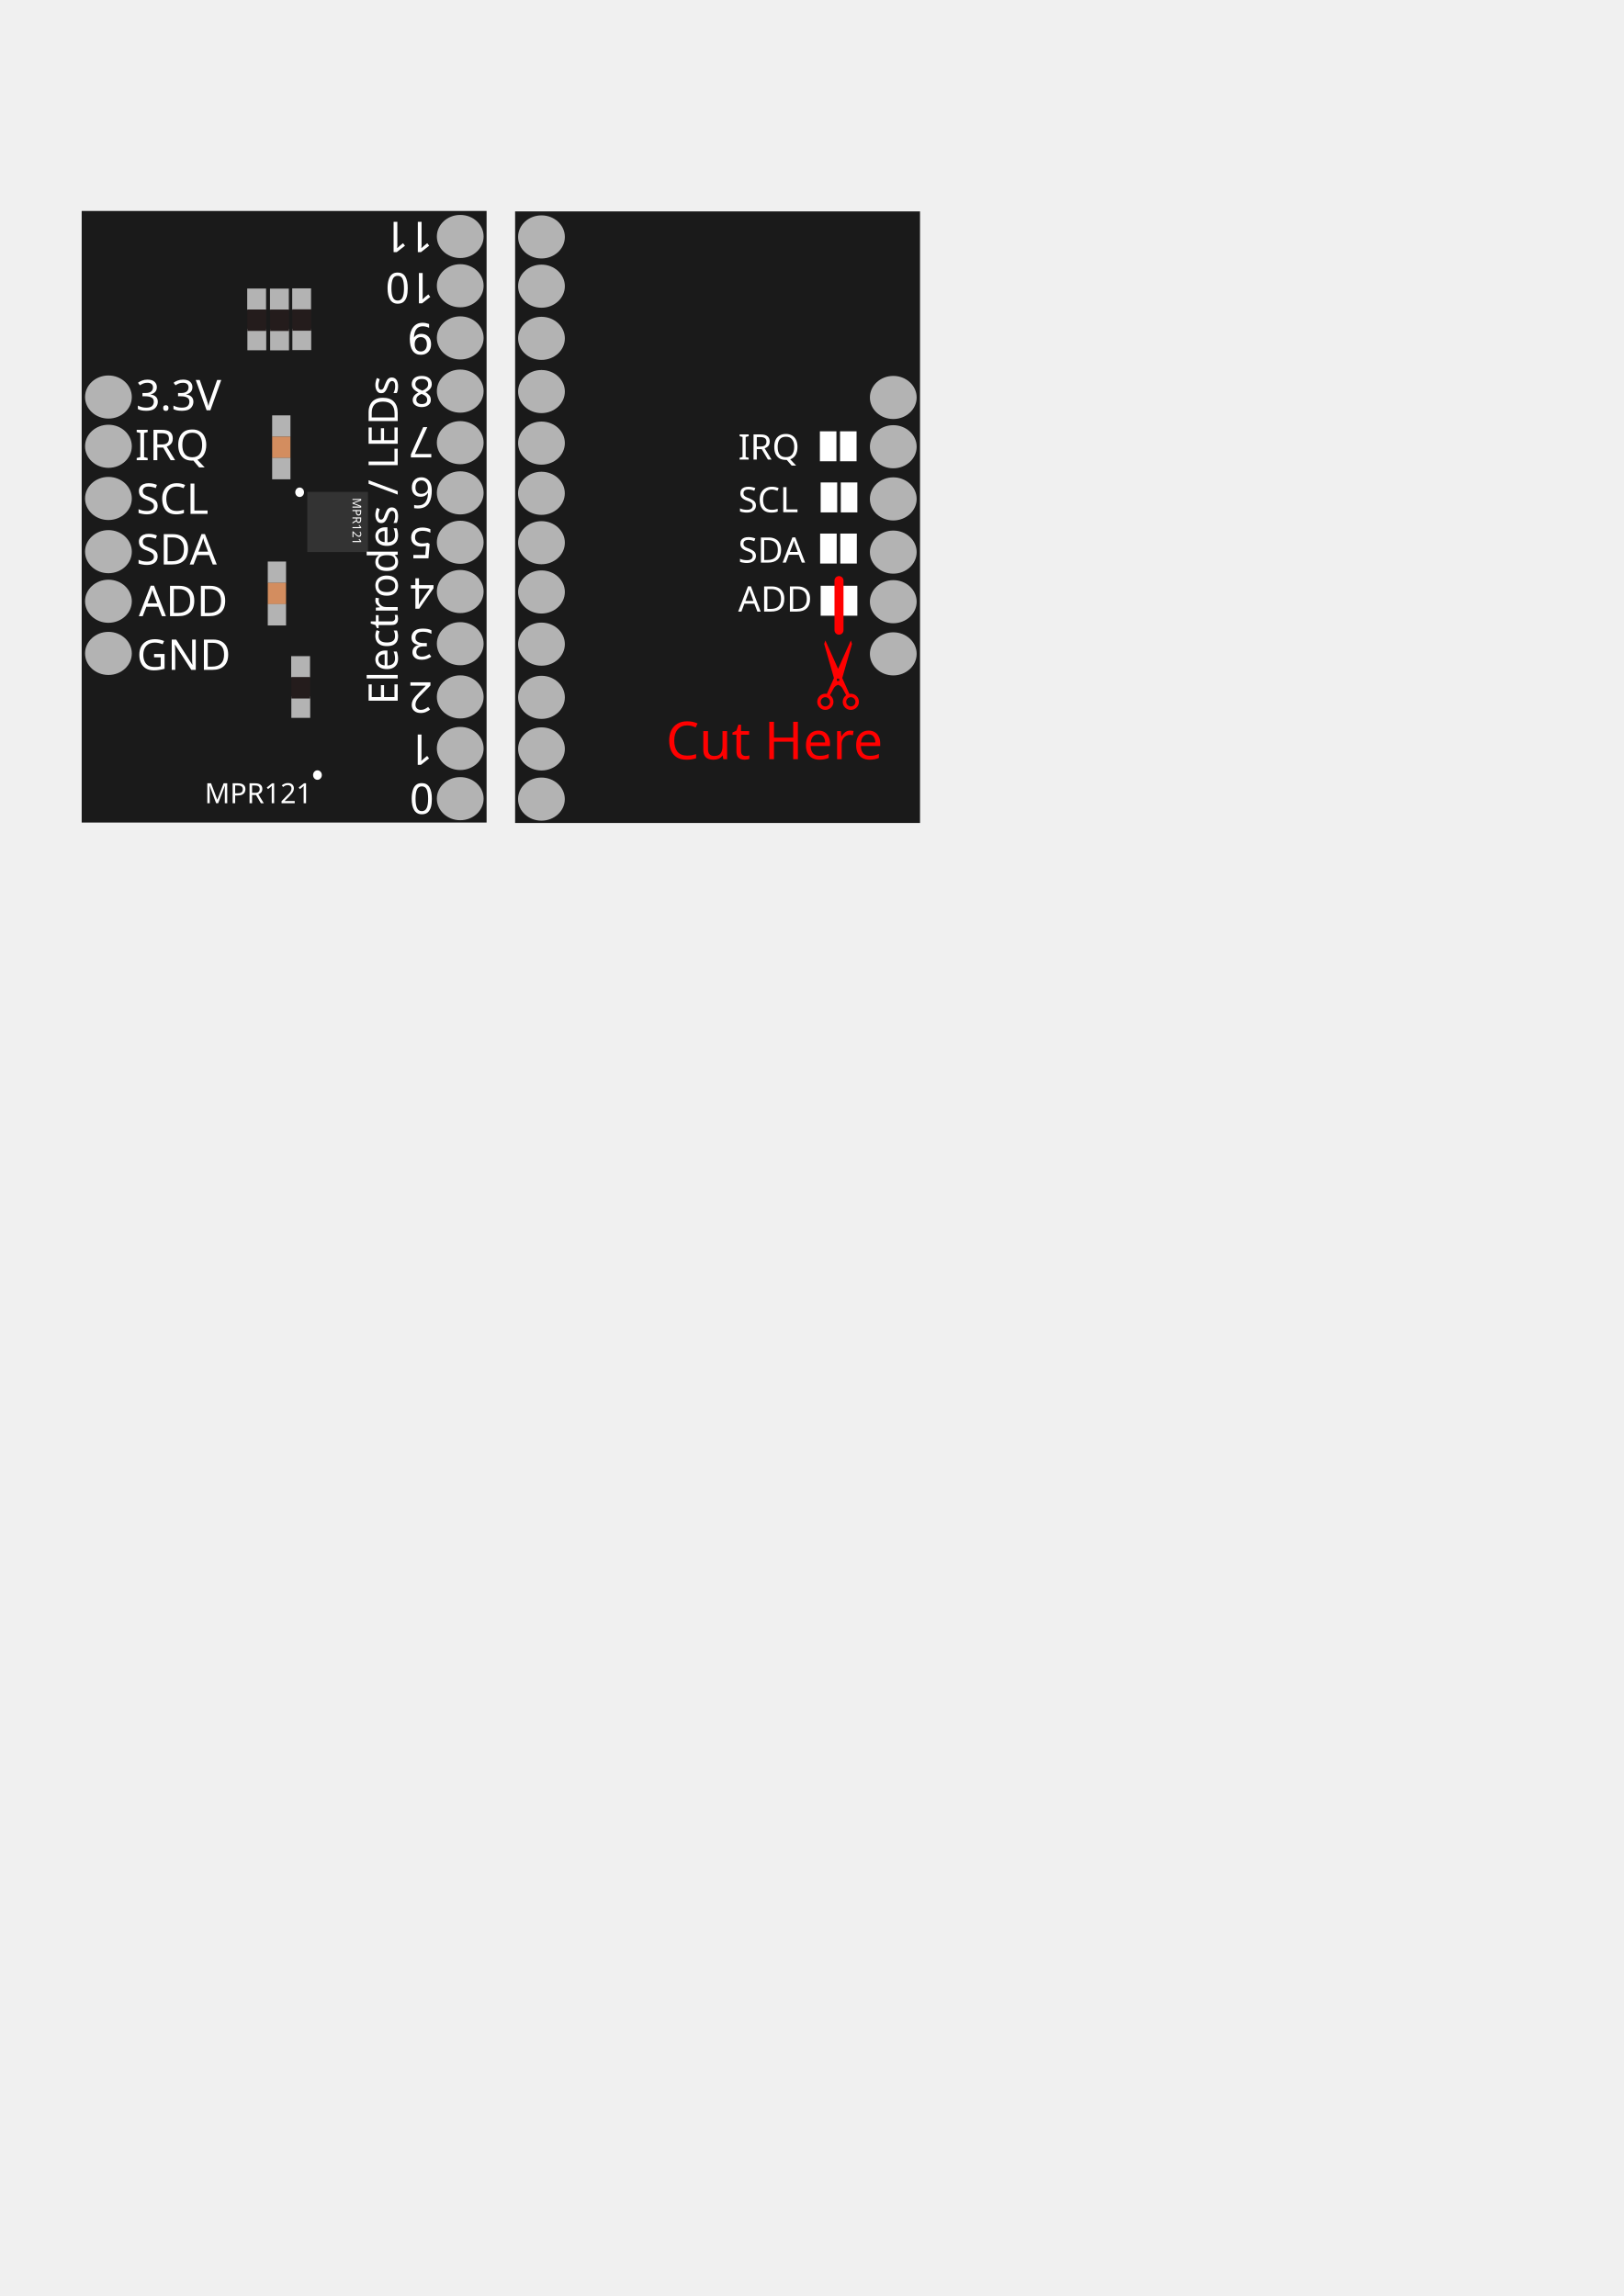
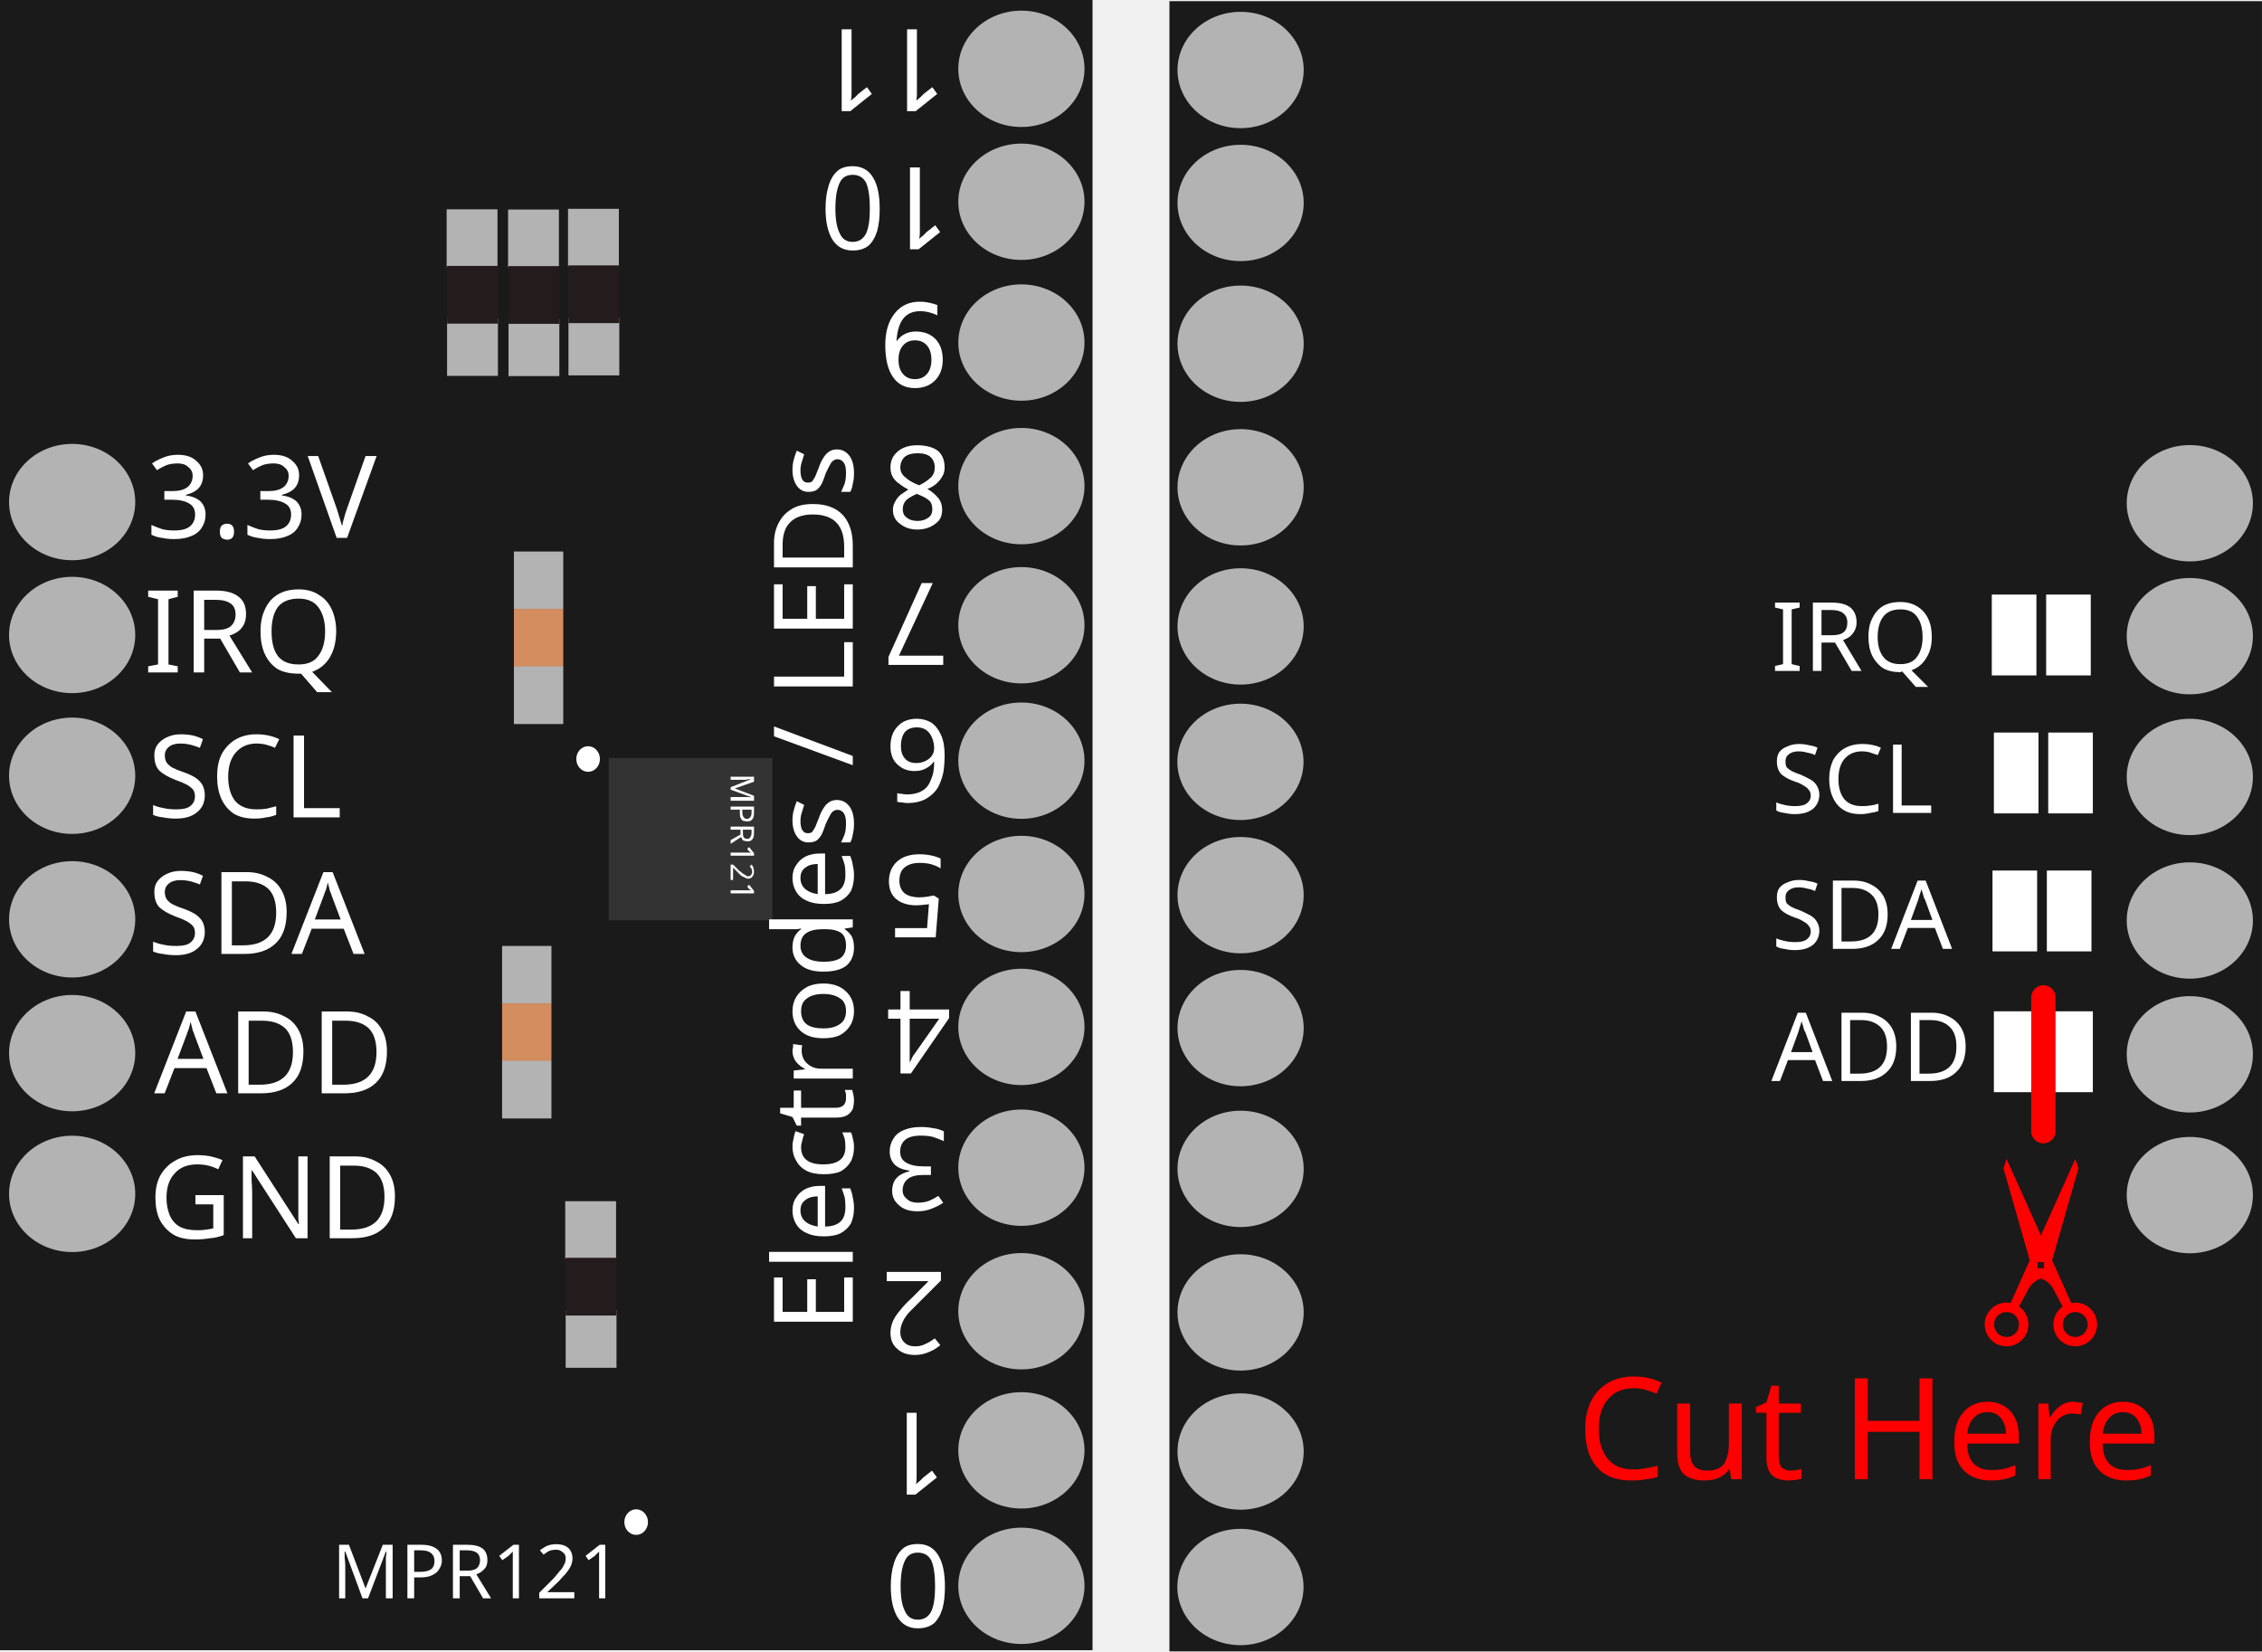
- <svg xmlns="http://www.w3.org/2000/svg" id="svg8" version="1.1" viewBox="0 0 210 297" height="297mm" width="210mm">
+ <svg xmlns="http://www.w3.org/2000/svg" width="57.436mm" height="41.936mm" viewBox="0 0 57.436 41.936" version="1.1" id="svg8">
  <defs id="defs2" />
-   <g id="layer1">
-     <rect style="stroke-width:0.247;fill:#1a1a1a;fill-opacity:1" y="27.29" x="10.564" height="79.11" width="52.369" id="rect24" />
-     <rect style="fill:#b3b3b3;stroke-width:0.202" y="37.325" x="31.973" height="2.767" width="2.438" id="rect26" />
-     <rect id="rect26-2" width="2.438" height="2.767" x="31.995" y="42.543" style="fill:#b3b3b3;stroke-width:0.202" />
-     <rect style="fill:#241c1c;stroke-width:0.202" y="40.037" x="31.995" height="2.767" width="2.438" id="rect26-2-9" />
-     <rect style="fill:#b3b3b3;stroke-width:0.199" y="53.729" x="35.199" height="2.767" width="2.366" id="rect26-2-7-6-7" />
-     <rect style="fill:#d38d5f;stroke-width:0.199" y="56.483" x="35.199" height="2.767" width="2.366" id="rect26-2-5-7-8" />
-     <rect id="rect26-2-5-7-6-1" width="2.366" height="2.767" x="35.199" y="59.232" style="fill:#b3b3b3;stroke-width:0.199" />
-     <rect style="fill:#333333;fill-opacity:1;stroke-width:0.608" y="63.63" x="39.743" height="7.778" width="7.845" id="rect26-4-6-2-1" />
-     <text transform="rotate(90)" id="text206" y="-45.585" x="64.383" style="font-style:normal;font-weight:normal;font-size:1.581px;line-height:1.25;font-family:sans-serif;fill:#ffffff;fill-opacity:1;stroke:none;stroke-width:0.04" xml:space="preserve">
-       <tspan style="fill:#ffffff;stroke-width:0.04" y="-45.585" x="64.383" id="tspan204">MPR121</tspan>
+   <g transform="translate(-2.248959,-3.099405)" id="layer1">
+     <rect id="rect24" width="27.741" height="41.906" x="2.249" y="3.099" style="fill:#1a1a1a;fill-opacity:1;stroke-width:0.131" />
+     <rect id="rect26" width="1.291" height="1.466" x="13.59" y="8.415" style="fill:#b3b3b3;stroke-width:0.107" />
+     <rect style="fill:#b3b3b3;stroke-width:0.107" y="11.179" x="13.601" height="1.466" width="1.291" id="rect26-2" />
+     <rect id="rect26-2-9" width="1.291" height="1.466" x="13.601" y="9.852" style="fill:#241c1c;stroke-width:0.107" />
+     <rect id="rect26-2-7-6-7" width="1.253" height="1.466" x="15.298" y="17.105" style="fill:#b3b3b3;stroke-width:0.105" />
+     <rect id="rect26-2-5-7-8" width="1.253" height="1.466" x="15.298" y="18.563" style="fill:#d38d5f;stroke-width:0.105" />
+     <rect style="fill:#b3b3b3;stroke-width:0.105" y="20.02" x="15.298" height="1.466" width="1.253" id="rect26-2-5-7-6-1" />
+     <rect id="rect26-4-6-2-1" width="4.156" height="4.12" x="17.705" y="22.349" style="fill:#333333;fill-opacity:1;stroke-width:0.322" />
+     <text xml:space="preserve" style="font-style:normal;font-weight:normal;font-size:0.837px;line-height:1.25;font-family:sans-serif;fill:#ffffff;fill-opacity:1;stroke:none;stroke-width:0.021" x="22.748" y="-20.8" id="text206" transform="rotate(90)">
+       <tspan id="tspan204" x="22.748" y="-20.8" style="fill:#ffffff;stroke-width:0.021">MPR121</tspan>
    </text>
-     <ellipse ry="2.788" rx="3.024" cy="51.358" cx="14.024" id="path208" style="fill:#b3b3b3;fill-opacity:1;stroke:none;stroke-width:0.265" />
-     <ellipse style="fill:#b3b3b3;fill-opacity:1;stroke:none;stroke-width:0.265" id="path208-2" cx="14.024" cy="57.73" rx="3.024" ry="2.788" />
-     <ellipse style="fill:#b3b3b3;fill-opacity:1;stroke:none;stroke-width:0.265" id="path208-6" cx="14.024" cy="64.479" rx="3.024" ry="2.788" />
-     <ellipse style="fill:#b3b3b3;fill-opacity:1;stroke:none;stroke-width:0.265" id="path208-26" cx="14.024" cy="71.361" rx="3.024" ry="2.788" />
-     <ellipse style="fill:#b3b3b3;fill-opacity:1;stroke:none;stroke-width:0.265" id="path208-28" cx="14.024" cy="77.775" rx="3.024" ry="2.788" />
-     <ellipse style="fill:#b3b3b3;fill-opacity:1;stroke:none;stroke-width:0.265" id="path208-8" cx="14.024" cy="84.524" rx="3.024" ry="2.788" />
-     <ellipse style="fill:#b3b3b3;fill-opacity:1;stroke:none;stroke-width:0.265" id="path208-83" cx="59.524" cy="30.59" rx="3.024" ry="2.788" />
-     <ellipse ry="2.788" rx="3.024" cy="36.963" cx="59.524" id="path208-2-1" style="fill:#b3b3b3;fill-opacity:1;stroke:none;stroke-width:0.265" />
-     <ellipse ry="2.788" rx="3.024" cy="43.711" cx="59.524" id="path208-6-0" style="fill:#b3b3b3;fill-opacity:1;stroke:none;stroke-width:0.265" />
-     <ellipse ry="2.788" rx="3.024" cy="50.593" cx="59.524" id="path208-26-0" style="fill:#b3b3b3;fill-opacity:1;stroke:none;stroke-width:0.265" />
-     <ellipse ry="2.788" rx="3.024" cy="63.756" cx="59.524" id="path208-8-2" style="fill:#b3b3b3;fill-opacity:1;stroke:none;stroke-width:0.265" />
-     <ellipse style="fill:#b3b3b3;fill-opacity:1;stroke:none;stroke-width:0.265" id="path208-26-0-8" cx="59.524" cy="57.262" rx="3.024" ry="2.788" />
-     <ellipse ry="2.788" rx="3.024" cy="70.146" cx="59.524" id="path208-83-6" style="fill:#b3b3b3;fill-opacity:1;stroke:none;stroke-width:0.265" />
-     <ellipse style="fill:#b3b3b3;fill-opacity:1;stroke:none;stroke-width:0.265" id="path208-2-1-2" cx="59.524" cy="76.518" rx="3.024" ry="2.788" />
-     <ellipse style="fill:#b3b3b3;fill-opacity:1;stroke:none;stroke-width:0.265" id="path208-6-0-3" cx="59.524" cy="83.267" rx="3.024" ry="2.788" />
-     <ellipse style="fill:#b3b3b3;fill-opacity:1;stroke:none;stroke-width:0.265" id="path208-26-0-3" cx="59.524" cy="90.149" rx="3.024" ry="2.788" />
-     <ellipse style="fill:#b3b3b3;fill-opacity:1;stroke:none;stroke-width:0.265" id="path208-8-2-8" cx="59.524" cy="103.312" rx="3.024" ry="2.788" />
-     <ellipse ry="2.788" rx="3.024" cy="96.818" cx="59.524" id="path208-26-0-8-6" style="fill:#b3b3b3;fill-opacity:1;stroke:none;stroke-width:0.265" />
-     <text id="text323" y="53.072" x="17.583" style="font-style:normal;font-weight:normal;font-size:5.477px;line-height:1.25;font-family:sans-serif;fill:#ffffff;fill-opacity:1;stroke:none;stroke-width:0.137" xml:space="preserve">
-       <tspan style="fill:#ffffff;stroke-width:0.137" y="53.072" x="17.583" id="tspan321">3.3V</tspan>
+     <ellipse style="fill:#b3b3b3;fill-opacity:1;stroke:none;stroke-width:0.14" id="path208" cx="4.081" cy="15.849" rx="1.602" ry="1.477" />
+     <ellipse ry="1.477" rx="1.602" cy="19.224" cx="4.081" id="path208-2" style="fill:#b3b3b3;fill-opacity:1;stroke:none;stroke-width:0.14" />
+     <ellipse ry="1.477" rx="1.602" cy="22.799" cx="4.081" id="path208-6" style="fill:#b3b3b3;fill-opacity:1;stroke:none;stroke-width:0.14" />
+     <ellipse ry="1.477" rx="1.602" cy="26.445" cx="4.081" id="path208-26" style="fill:#b3b3b3;fill-opacity:1;stroke:none;stroke-width:0.14" />
+     <ellipse ry="1.477" rx="1.602" cy="29.843" cx="4.081" id="path208-28" style="fill:#b3b3b3;fill-opacity:1;stroke:none;stroke-width:0.14" />
+     <ellipse ry="1.477" rx="1.602" cy="33.417" cx="4.081" id="path208-8" style="fill:#b3b3b3;fill-opacity:1;stroke:none;stroke-width:0.14" />
+     <ellipse ry="1.477" rx="1.602" cy="4.847" cx="28.184" id="path208-83" style="fill:#b3b3b3;fill-opacity:1;stroke:none;stroke-width:0.14" />
+     <ellipse style="fill:#b3b3b3;fill-opacity:1;stroke:none;stroke-width:0.14" id="path208-2-1" cx="28.184" cy="8.223" rx="1.602" ry="1.477" />
+     <ellipse style="fill:#b3b3b3;fill-opacity:1;stroke:none;stroke-width:0.14" id="path208-6-0" cx="28.184" cy="11.798" rx="1.602" ry="1.477" />
+     <ellipse style="fill:#b3b3b3;fill-opacity:1;stroke:none;stroke-width:0.14" id="path208-26-0" cx="28.184" cy="15.444" rx="1.602" ry="1.477" />
+     <ellipse style="fill:#b3b3b3;fill-opacity:1;stroke:none;stroke-width:0.14" id="path208-8-2" cx="28.184" cy="22.416" rx="1.602" ry="1.477" />
+     <ellipse ry="1.477" rx="1.602" cy="18.977" cx="28.184" id="path208-26-0-8" style="fill:#b3b3b3;fill-opacity:1;stroke:none;stroke-width:0.14" />
+     <ellipse style="fill:#b3b3b3;fill-opacity:1;stroke:none;stroke-width:0.14" id="path208-83-6" cx="28.184" cy="25.801" rx="1.602" ry="1.477" />
+     <ellipse ry="1.477" rx="1.602" cy="29.177" cx="28.184" id="path208-2-1-2" style="fill:#b3b3b3;fill-opacity:1;stroke:none;stroke-width:0.14" />
+     <ellipse ry="1.477" rx="1.602" cy="32.752" cx="28.184" id="path208-6-0-3" style="fill:#b3b3b3;fill-opacity:1;stroke:none;stroke-width:0.14" />
+     <ellipse ry="1.477" rx="1.602" cy="36.397" cx="28.184" id="path208-26-0-3" style="fill:#b3b3b3;fill-opacity:1;stroke:none;stroke-width:0.14" />
+     <ellipse ry="1.477" rx="1.602" cy="43.37" cx="28.184" id="path208-8-2-8" style="fill:#b3b3b3;fill-opacity:1;stroke:none;stroke-width:0.14" />
+     <ellipse style="fill:#b3b3b3;fill-opacity:1;stroke:none;stroke-width:0.14" id="path208-26-0-8-6" cx="28.184" cy="39.93" rx="1.602" ry="1.477" />
+     <text xml:space="preserve" style="font-style:normal;font-weight:normal;font-size:2.901px;line-height:1.25;font-family:sans-serif;fill:#ffffff;fill-opacity:1;stroke:none;stroke-width:0.073" x="5.967" y="16.756" id="text323">
+       <tspan id="tspan321" x="5.967" y="16.756" style="fill:#ffffff;stroke-width:0.073">3.3V</tspan>
    </text>
-     <text xml:space="preserve" style="font-style:normal;font-weight:normal;font-size:3.611px;line-height:1.25;font-family:sans-serif;fill:#ffffff;fill-opacity:1;stroke:none;stroke-width:0.09" x="26.467" y="103.905" id="text323-6">
-       <tspan id="tspan321-2" x="26.467" y="103.905" style="fill:#ffffff;stroke-width:0.09">MPR121</tspan>
+     <text id="text323-6" y="43.684" x="10.673" style="font-style:normal;font-weight:normal;font-size:1.913px;line-height:1.25;font-family:sans-serif;fill:#ffffff;fill-opacity:1;stroke:none;stroke-width:0.048" xml:space="preserve">
+       <tspan style="fill:#ffffff;stroke-width:0.048" y="43.684" x="10.673" id="tspan321-2">MPR121</tspan>
    </text>
-     <text xml:space="preserve" style="font-style:normal;font-weight:normal;font-size:5.477px;line-height:1.25;font-family:sans-serif;fill:#ffffff;fill-opacity:1;stroke:none;stroke-width:0.137" x="17.462" y="59.523" id="text323-62">
-       <tspan id="tspan321-6" x="17.462" y="59.523" style="fill:#ffffff;stroke-width:0.137">IRQ</tspan>
+     <text id="text323-62" y="20.174" x="5.903" style="font-style:normal;font-weight:normal;font-size:2.901px;line-height:1.25;font-family:sans-serif;fill:#ffffff;fill-opacity:1;stroke:none;stroke-width:0.073" xml:space="preserve">
+       <tspan style="fill:#ffffff;stroke-width:0.073" y="20.174" x="5.903" id="tspan321-6">IRQ</tspan>
    </text>
-     <text xml:space="preserve" style="font-style:normal;font-weight:normal;font-size:5.477px;line-height:1.25;font-family:sans-serif;fill:#ffffff;fill-opacity:1;stroke:none;stroke-width:0.137" x="17.639" y="66.472" id="text323-5">
-       <tspan id="tspan321-1" x="17.639" y="66.472" style="fill:#ffffff;stroke-width:0.137">SCL</tspan>
+     <text id="text323-5" y="23.855" x="5.996" style="font-style:normal;font-weight:normal;font-size:2.901px;line-height:1.25;font-family:sans-serif;fill:#ffffff;fill-opacity:1;stroke:none;stroke-width:0.073" xml:space="preserve">
+       <tspan style="fill:#ffffff;stroke-width:0.073" y="23.855" x="5.996" id="tspan321-1">SCL</tspan>
    </text>
-     <text xml:space="preserve" style="font-style:normal;font-weight:normal;font-size:5.477px;line-height:1.25;font-family:sans-serif;fill:#ffffff;fill-opacity:1;stroke:none;stroke-width:0.137" x="17.639" y="73.02" id="text323-7">
-       <tspan id="tspan321-68" x="17.639" y="73.02" style="fill:#ffffff;stroke-width:0.137">SDA</tspan>
+     <text id="text323-7" y="27.324" x="5.996" style="font-style:normal;font-weight:normal;font-size:2.901px;line-height:1.25;font-family:sans-serif;fill:#ffffff;fill-opacity:1;stroke:none;stroke-width:0.073" xml:space="preserve">
+       <tspan style="fill:#ffffff;stroke-width:0.073" y="27.324" x="5.996" id="tspan321-68">SDA</tspan>
    </text>
-     <text xml:space="preserve" style="font-style:normal;font-weight:normal;font-size:5.477px;line-height:1.25;font-family:sans-serif;fill:#ffffff;fill-opacity:1;stroke:none;stroke-width:0.137" x="17.957" y="79.702" id="text323-3">
-       <tspan id="tspan321-3" x="17.957" y="79.702" style="fill:#ffffff;stroke-width:0.137">ADD</tspan>
+     <text id="text323-3" y="30.863" x="6.165" style="font-style:normal;font-weight:normal;font-size:2.901px;line-height:1.25;font-family:sans-serif;fill:#ffffff;fill-opacity:1;stroke:none;stroke-width:0.073" xml:space="preserve">
+       <tspan style="fill:#ffffff;stroke-width:0.073" y="30.863" x="6.165" id="tspan321-3">ADD</tspan>
    </text>
-     <text xml:space="preserve" style="font-style:normal;font-weight:normal;font-size:5.477px;line-height:1.25;font-family:sans-serif;fill:#ffffff;fill-opacity:1;stroke:none;stroke-width:0.137" x="17.692" y="86.651" id="text323-9">
-       <tspan id="tspan321-7" x="17.692" y="86.651" style="fill:#ffffff;stroke-width:0.137">GND</tspan>
+     <text id="text323-9" y="34.544" x="6.025" style="font-style:normal;font-weight:normal;font-size:2.901px;line-height:1.25;font-family:sans-serif;fill:#ffffff;fill-opacity:1;stroke:none;stroke-width:0.073" xml:space="preserve">
+       <tspan style="fill:#ffffff;stroke-width:0.073" y="34.544" x="6.025" id="tspan321-7">GND</tspan>
    </text>
-     <text transform="scale(-1)" xml:space="preserve" style="font-style:normal;font-weight:normal;font-size:5.477px;line-height:1.25;font-family:sans-serif;fill:#ffffff;fill-opacity:1;stroke:none;stroke-width:0.137" x="-56.121" y="-101.365" id="text323-90">
-       <tspan id="tspan321-32" x="-56.121" y="-101.365" style="fill:#ffffff;stroke-width:0.137">0</tspan>
+     <text id="text323-90" y="-42.338" x="-26.381" style="font-style:normal;font-weight:normal;font-size:2.901px;line-height:1.25;font-family:sans-serif;fill:#ffffff;fill-opacity:1;stroke:none;stroke-width:0.073" xml:space="preserve" transform="scale(-1)">
+       <tspan style="fill:#ffffff;stroke-width:0.073" y="-42.338" x="-26.381" id="tspan321-32">0</tspan>
    </text>
-     <text transform="scale(-1)" id="text323-90-8" y="-95.015" x="-55.979" style="font-style:normal;font-weight:normal;font-size:5.477px;line-height:1.25;font-family:sans-serif;fill:#ffffff;fill-opacity:1;stroke:none;stroke-width:0.137" xml:space="preserve">
-       <tspan style="fill:#ffffff;stroke-width:0.137" y="-95.015" x="-55.979" id="tspan321-32-5">1</tspan>
+     <text xml:space="preserve" style="font-style:normal;font-weight:normal;font-size:2.901px;line-height:1.25;font-family:sans-serif;fill:#ffffff;fill-opacity:1;stroke:none;stroke-width:0.073" x="-26.306" y="-38.975" id="text323-90-8" transform="scale(-1)">
+       <tspan id="tspan321-32-5" x="-26.306" y="-38.975" style="fill:#ffffff;stroke-width:0.073">1</tspan>
    </text>
-     <text transform="scale(-1)" id="text323-90-5" y="-88.261" x="-55.936" style="font-style:normal;font-weight:normal;font-size:5.477px;line-height:1.25;font-family:sans-serif;fill:#ffffff;fill-opacity:1;stroke:none;stroke-width:0.137" xml:space="preserve">
-       <tspan style="fill:#ffffff;stroke-width:0.137" y="-88.261" x="-55.936" id="tspan321-32-1">2</tspan>
+     <text xml:space="preserve" style="font-style:normal;font-weight:normal;font-size:2.901px;line-height:1.25;font-family:sans-serif;fill:#ffffff;fill-opacity:1;stroke:none;stroke-width:0.073" x="-26.283" y="-35.397" id="text323-90-5" transform="scale(-1)">
+       <tspan id="tspan321-32-1" x="-26.283" y="-35.397" style="fill:#ffffff;stroke-width:0.073">2</tspan>
    </text>
-     <text transform="scale(-1)" id="text323-90-0" y="-81.377" x="-56.046" style="font-style:normal;font-weight:normal;font-size:5.477px;line-height:1.25;font-family:sans-serif;fill:#ffffff;fill-opacity:1;stroke:none;stroke-width:0.137" xml:space="preserve">
-       <tspan style="fill:#ffffff;stroke-width:0.137" y="-81.377" x="-56.046" id="tspan321-32-8">3</tspan>
+     <text xml:space="preserve" style="font-style:normal;font-weight:normal;font-size:2.901px;line-height:1.25;font-family:sans-serif;fill:#ffffff;fill-opacity:1;stroke:none;stroke-width:0.073" x="-26.341" y="-31.75" id="text323-90-0" transform="scale(-1)">
+       <tspan id="tspan321-32-8" x="-26.341" y="-31.75" style="fill:#ffffff;stroke-width:0.073">3</tspan>
    </text>
-     <text transform="scale(-1)" id="text323-90-3" y="-74.8" x="-56.177" style="font-style:normal;font-weight:normal;font-size:5.477px;line-height:1.25;font-family:sans-serif;fill:#ffffff;fill-opacity:1;stroke:none;stroke-width:0.137" xml:space="preserve">
-       <tspan style="fill:#ffffff;stroke-width:0.137" y="-74.8" x="-56.177" id="tspan321-32-11">4</tspan>
+     <text xml:space="preserve" style="font-style:normal;font-weight:normal;font-size:2.901px;line-height:1.25;font-family:sans-serif;fill:#ffffff;fill-opacity:1;stroke:none;stroke-width:0.073" x="-26.411" y="-28.267" id="text323-90-3" transform="scale(-1)">
+       <tspan id="tspan321-32-11" x="-26.411" y="-28.267" style="fill:#ffffff;stroke-width:0.073">4</tspan>
    </text>
-     <text transform="scale(-1)" id="text323-90-83" y="-68.302" x="-56.006" style="font-style:normal;font-weight:normal;font-size:5.477px;line-height:1.25;font-family:sans-serif;fill:#ffffff;fill-opacity:1;stroke:none;stroke-width:0.137" xml:space="preserve">
-       <tspan style="fill:#ffffff;stroke-width:0.137" y="-68.302" x="-56.006" id="tspan321-32-0">5</tspan>
+     <text xml:space="preserve" style="font-style:normal;font-weight:normal;font-size:2.901px;line-height:1.25;font-family:sans-serif;fill:#ffffff;fill-opacity:1;stroke:none;stroke-width:0.073" x="-26.32" y="-24.825" id="text323-90-83" transform="scale(-1)">
+       <tspan id="tspan321-32-0" x="-26.32" y="-24.825" style="fill:#ffffff;stroke-width:0.073">5</tspan>
    </text>
-     <text transform="scale(-1)" id="text323-90-6" y="-61.804" x="-56.139" style="font-style:normal;font-weight:normal;font-size:5.477px;line-height:1.25;font-family:sans-serif;fill:#ffffff;fill-opacity:1;stroke:none;stroke-width:0.137" xml:space="preserve">
-       <tspan style="fill:#ffffff;stroke-width:0.137" y="-61.804" x="-56.139" id="tspan321-32-02">6</tspan>
+     <text xml:space="preserve" style="font-style:normal;font-weight:normal;font-size:2.901px;line-height:1.25;font-family:sans-serif;fill:#ffffff;fill-opacity:1;stroke:none;stroke-width:0.073" x="-26.391" y="-21.382" id="text323-90-6" transform="scale(-1)">
+       <tspan id="tspan321-32-02" x="-26.391" y="-21.382" style="fill:#ffffff;stroke-width:0.073">6</tspan>
    </text>
-     <text transform="scale(-1)" id="text323-90-00" y="-55.246" x="-56.016" style="font-style:normal;font-weight:normal;font-size:5.477px;line-height:1.25;font-family:sans-serif;fill:#ffffff;fill-opacity:1;stroke:none;stroke-width:0.137" xml:space="preserve">
-       <tspan style="fill:#ffffff;stroke-width:0.137" y="-55.246" x="-56.016" id="tspan321-32-4">7</tspan>
+     <text xml:space="preserve" style="font-style:normal;font-weight:normal;font-size:2.901px;line-height:1.25;font-family:sans-serif;fill:#ffffff;fill-opacity:1;stroke:none;stroke-width:0.073" x="-26.326" y="-17.908" id="text323-90-00" transform="scale(-1)">
+       <tspan id="tspan321-32-4" x="-26.326" y="-17.908" style="fill:#ffffff;stroke-width:0.073">7</tspan>
    </text>
-     <text transform="scale(-1)" id="text323-90-4" y="-48.693" x="-56.11" style="font-style:normal;font-weight:normal;font-size:5.477px;line-height:1.25;font-family:sans-serif;fill:#ffffff;fill-opacity:1;stroke:none;stroke-width:0.137" xml:space="preserve">
-       <tspan style="fill:#ffffff;stroke-width:0.137" y="-48.693" x="-56.11" id="tspan321-32-9">8</tspan>
+     <text xml:space="preserve" style="font-style:normal;font-weight:normal;font-size:2.901px;line-height:1.25;font-family:sans-serif;fill:#ffffff;fill-opacity:1;stroke:none;stroke-width:0.073" x="-26.375" y="-14.437" id="text323-90-4" transform="scale(-1)">
+       <tspan id="tspan321-32-9" x="-26.375" y="-14.437" style="fill:#ffffff;stroke-width:0.073">8</tspan>
    </text>
-     <text transform="scale(-1)" id="text323-90-52" y="-35.317" x="-56.133" style="font-style:normal;font-weight:normal;font-size:5.477px;line-height:1.25;font-family:sans-serif;fill:#ffffff;fill-opacity:1;stroke:none;stroke-width:0.137" xml:space="preserve">
-       <tspan style="fill:#ffffff;stroke-width:0.137" y="-35.317" x="-56.133" id="tspan321-32-110">10</tspan>
+     <text xml:space="preserve" style="font-style:normal;font-weight:normal;font-size:2.901px;line-height:1.25;font-family:sans-serif;fill:#ffffff;fill-opacity:1;stroke:none;stroke-width:0.073" x="-26.388" y="-7.351" id="text323-90-52" transform="scale(-1)">
+       <tspan id="tspan321-32-110" x="-26.388" y="-7.351" style="fill:#ffffff;stroke-width:0.073">10</tspan>
    </text>
-     <text transform="scale(-1)" id="text323-90-06" y="-28.693" x="-55.992" style="font-style:normal;font-weight:normal;font-size:5.477px;line-height:1.25;font-family:sans-serif;fill:#ffffff;fill-opacity:1;stroke:none;stroke-width:0.137" xml:space="preserve">
-       <tspan style="fill:#ffffff;stroke-width:0.137" y="-28.693" x="-55.992" id="tspan321-32-09">11</tspan>
+     <text xml:space="preserve" style="font-style:normal;font-weight:normal;font-size:2.901px;line-height:1.25;font-family:sans-serif;fill:#ffffff;fill-opacity:1;stroke:none;stroke-width:0.073" x="-26.313" y="-3.843" id="text323-90-06" transform="scale(-1)">
+       <tspan id="tspan321-32-09" x="-26.313" y="-3.843" style="fill:#ffffff;stroke-width:0.073">11</tspan>
    </text>
-     <g transform="rotate(180,54.60777,44.29518)" style="font-style:normal;font-weight:normal;font-size:5.477px;line-height:1.25;font-family:sans-serif;fill:#ffffff;fill-opacity:1;stroke:none;stroke-width:0.137" id="text323-90-2" aria-label="9">
-       <path id="path503" style="fill:#ffffff;stroke-width:0.137" d="m 53.718,46.678 v -0.492 q 0.203,0.096 0.412,0.147 0.209,0.051 0.409,0.051 0.535,0 0.816,-0.358 0.283,-0.361 0.324,-1.094 -0.155,0.23 -0.393,0.353 -0.238,0.123 -0.527,0.123 -0.599,0 -0.949,-0.361 -0.348,-0.364 -0.348,-0.992 0,-0.615 0.364,-0.987 0.364,-0.372 0.968,-0.372 0.693,0 1.056,0.532 0.366,0.529 0.366,1.54 0,0.944 -0.449,1.508 -0.447,0.562 -1.203,0.562 -0.203,0 -0.412,-0.04 -0.209,-0.04 -0.433,-0.12 z m 1.075,-1.693 q 0.364,0 0.575,-0.249 0.214,-0.249 0.214,-0.682 0,-0.431 -0.214,-0.679 -0.211,-0.251 -0.575,-0.251 -0.364,0 -0.578,0.251 -0.211,0.249 -0.211,0.679 0,0.433 0.211,0.682 0.214,0.249 0.578,0.249 z" />
+     <g aria-label="9" id="text323-90-2" style="font-style:normal;font-weight:normal;font-size:5.477px;line-height:1.25;font-family:sans-serif;fill:#ffffff;fill-opacity:1;stroke:none;stroke-width:0.137" transform="matrix(-0.5297207,0,0,-0.5297207,54.5065,35.57153)">
+       <path d="m 53.718,46.678 v -0.492 q 0.203,0.096 0.412,0.147 0.209,0.051 0.409,0.051 0.535,0 0.816,-0.358 0.283,-0.361 0.324,-1.094 -0.155,0.23 -0.393,0.353 -0.238,0.123 -0.527,0.123 -0.599,0 -0.949,-0.361 -0.348,-0.364 -0.348,-0.992 0,-0.615 0.364,-0.987 0.364,-0.372 0.968,-0.372 0.693,0 1.056,0.532 0.366,0.529 0.366,1.54 0,0.944 -0.449,1.508 -0.447,0.562 -1.203,0.562 -0.203,0 -0.412,-0.04 -0.209,-0.04 -0.433,-0.12 z m 1.075,-1.693 q 0.364,0 0.575,-0.249 0.214,-0.249 0.214,-0.682 0,-0.431 -0.214,-0.679 -0.211,-0.251 -0.575,-0.251 -0.364,0 -0.578,0.251 -0.211,0.249 -0.211,0.679 0,0.433 0.211,0.682 0.214,0.249 0.578,0.249 z" style="fill:#ffffff;stroke-width:0.137" id="path503" />
    </g>
-     <text transform="rotate(-90)" id="text501" y="51.44" x="-91.154" style="font-style:normal;font-weight:normal;font-size:5.282px;line-height:1.25;font-family:sans-serif;fill:#ffffff;fill-opacity:1;stroke:none;stroke-width:0.132" xml:space="preserve">
-       <tspan style="fill:#ffffff;stroke-width:0.132" y="51.44" x="-91.154" id="tspan499">Electrodes / LEDs</tspan>
+     <text xml:space="preserve" style="font-style:normal;font-weight:normal;font-size:2.798px;line-height:1.25;font-family:sans-serif;fill:#ffffff;fill-opacity:1;stroke:none;stroke-width:0.07" x="-36.929" y="23.901" id="text501" transform="rotate(-90)">
+       <tspan id="tspan499" x="-36.929" y="23.901" style="fill:#ffffff;stroke-width:0.07">Electrodes / LEDs</tspan>
    </text>
-     <ellipse ry="0.614" rx="0.567" cy="100.258" cx="41.058" id="path506" style="fill:#ffffff;fill-opacity:1;stroke:none;stroke-width:0.318" />
-     <rect id="rect26-8" width="2.438" height="2.767" x="34.919" y="37.334" style="fill:#b3b3b3;stroke-width:0.202" />
-     <rect style="fill:#b3b3b3;stroke-width:0.202" y="42.552" x="34.94" height="2.767" width="2.438" id="rect26-2-6" />
-     <rect id="rect26-2-9-7" width="2.438" height="2.767" x="34.94" y="40.046" style="fill:#241c1c;stroke-width:0.202" />
-     <rect id="rect26-5" width="2.438" height="2.767" x="37.792" y="37.301" style="fill:#b3b3b3;stroke-width:0.202" />
-     <rect style="fill:#b3b3b3;stroke-width:0.202" y="42.519" x="37.813" height="2.767" width="2.438" id="rect26-2-7" />
-     <rect id="rect26-2-9-3" width="2.438" height="2.767" x="37.813" y="40.013" style="fill:#241c1c;stroke-width:0.202" />
-     <rect id="rect26-2-7-6-7-8" width="2.366" height="2.767" x="34.631" y="72.638" style="fill:#b3b3b3;stroke-width:0.199" />
-     <rect id="rect26-2-5-7-8-7" width="2.366" height="2.767" x="34.631" y="75.392" style="fill:#d38d5f;stroke-width:0.199" />
-     <rect style="fill:#b3b3b3;stroke-width:0.199" y="78.141" x="34.631" height="2.767" width="2.366" id="rect26-2-5-7-6-1-5" />
-     <rect id="rect26-0" width="2.438" height="2.767" x="37.658" y="84.875" style="fill:#b3b3b3;stroke-width:0.202" />
-     <rect style="fill:#b3b3b3;stroke-width:0.202" y="90.092" x="37.68" height="2.767" width="2.438" id="rect26-2-97" />
-     <rect id="rect26-2-9-2" width="2.438" height="2.767" x="37.68" y="87.587" style="fill:#241c1c;stroke-width:0.202" />
-     <ellipse style="fill:#ffffff;fill-opacity:1;stroke:none;stroke-width:0.318" id="path506-4" cx="38.754" cy="63.677" rx="0.567" ry="0.614" />
-     <rect transform="scale(-1,1)" id="rect24-4" width="52.369" height="79.11" x="-118.99" y="27.347" style="fill:#1a1a1a;fill-opacity:1;stroke-width:0.247" />
-     <ellipse transform="scale(-1,1)" style="fill:#b3b3b3;fill-opacity:1;stroke:none;stroke-width:0.265" id="path208-1" cx="-115.531" cy="51.414" rx="3.024" ry="2.788" />
-     <ellipse transform="scale(-1,1)" ry="2.788" rx="3.024" cy="57.787" cx="-115.531" id="path208-2-0" style="fill:#b3b3b3;fill-opacity:1;stroke:none;stroke-width:0.265" />
-     <ellipse transform="scale(-1,1)" ry="2.788" rx="3.024" cy="64.535" cx="-115.531" id="path208-6-6" style="fill:#b3b3b3;fill-opacity:1;stroke:none;stroke-width:0.265" />
-     <ellipse transform="scale(-1,1)" ry="2.788" rx="3.024" cy="71.418" cx="-115.531" id="path208-26-7" style="fill:#b3b3b3;fill-opacity:1;stroke:none;stroke-width:0.265" />
-     <ellipse transform="scale(-1,1)" ry="2.788" rx="3.024" cy="77.832" cx="-115.531" id="path208-28-0" style="fill:#b3b3b3;fill-opacity:1;stroke:none;stroke-width:0.265" />
-     <ellipse transform="scale(-1,1)" ry="2.788" rx="3.024" cy="84.581" cx="-115.531" id="path208-8-0" style="fill:#b3b3b3;fill-opacity:1;stroke:none;stroke-width:0.265" />
-     <ellipse transform="scale(-1,1)" ry="2.788" rx="3.024" cy="30.647" cx="-70.031" id="path208-83-8" style="fill:#b3b3b3;fill-opacity:1;stroke:none;stroke-width:0.265" />
-     <ellipse transform="scale(-1,1)" style="fill:#b3b3b3;fill-opacity:1;stroke:none;stroke-width:0.265" id="path208-2-1-7" cx="-70.031" cy="37.019" rx="3.024" ry="2.788" />
-     <ellipse transform="scale(-1,1)" style="fill:#b3b3b3;fill-opacity:1;stroke:none;stroke-width:0.265" id="path208-6-0-1" cx="-70.031" cy="43.768" rx="3.024" ry="2.788" />
-     <ellipse transform="scale(-1,1)" style="fill:#b3b3b3;fill-opacity:1;stroke:none;stroke-width:0.265" id="path208-26-0-0" cx="-70.031" cy="50.65" rx="3.024" ry="2.788" />
-     <ellipse transform="scale(-1,1)" style="fill:#b3b3b3;fill-opacity:1;stroke:none;stroke-width:0.265" id="path208-8-2-2" cx="-70.024" cy="63.813" rx="3.024" ry="2.788" />
-     <ellipse transform="scale(-1,1)" ry="2.788" rx="3.024" cy="57.319" cx="-70.031" id="path208-26-0-8-4" style="fill:#b3b3b3;fill-opacity:1;stroke:none;stroke-width:0.265" />
-     <ellipse transform="scale(-1,1)" style="fill:#b3b3b3;fill-opacity:1;stroke:none;stroke-width:0.265" id="path208-83-6-0" cx="-70.031" cy="70.202" rx="3.024" ry="2.788" />
-     <ellipse transform="scale(-1,1)" ry="2.788" rx="3.024" cy="76.575" cx="-70.031" id="path208-2-1-2-4" style="fill:#b3b3b3;fill-opacity:1;stroke:none;stroke-width:0.265" />
-     <ellipse transform="scale(-1,1)" ry="2.788" rx="3.024" cy="83.324" cx="-70.031" id="path208-6-0-3-9" style="fill:#b3b3b3;fill-opacity:1;stroke:none;stroke-width:0.265" />
-     <ellipse transform="scale(-1,1)" ry="2.788" rx="3.024" cy="90.206" cx="-70.031" id="path208-26-0-3-7" style="fill:#b3b3b3;fill-opacity:1;stroke:none;stroke-width:0.265" />
-     <ellipse transform="scale(-1,1)" ry="2.788" rx="3.024" cy="103.369" cx="-70.024" id="path208-8-2-8-0" style="fill:#b3b3b3;fill-opacity:1;stroke:none;stroke-width:0.265" />
-     <ellipse transform="scale(-1,1)" style="fill:#b3b3b3;fill-opacity:1;stroke:none;stroke-width:0.265" id="path208-26-0-8-6-3" cx="-70.031" cy="96.875" rx="3.024" ry="2.788" />
-     <rect y="55.793" x="106.039" height="3.875" width="2.138" id="rect854" style="fill:#ffffff;fill-opacity:1;stroke:none;stroke-width:0.265" />
-     <rect style="fill:#ffffff;fill-opacity:1;stroke:none;stroke-width:0.265" id="rect854-9" width="2.138" height="3.875" x="108.645" y="55.793" />
-     <rect style="fill:#ffffff;fill-opacity:1;stroke:none;stroke-width:0.265" id="rect854-5" width="2.138" height="3.875" x="106.139" y="62.407" />
-     <rect y="62.407" x="108.745" height="3.875" width="2.138" id="rect854-9-9" style="fill:#ffffff;fill-opacity:1;stroke:none;stroke-width:0.265" />
-     <rect style="fill:#ffffff;fill-opacity:1;stroke:none;stroke-width:0.265" id="rect854-6" width="2.138" height="3.875" x="106.073" y="69.022" />
-     <rect y="69.022" x="108.678" height="3.875" width="2.138" id="rect854-9-3" style="fill:#ffffff;fill-opacity:1;stroke:none;stroke-width:0.265" />
-     <rect style="fill:#ffffff;fill-opacity:1;stroke:none;stroke-width:0.265" id="rect854-1" width="2.138" height="3.875" x="106.139" y="75.771" />
-     <rect y="75.771" x="108.745" height="3.875" width="2.138" id="rect854-9-2" style="fill:#ffffff;fill-opacity:1;stroke:none;stroke-width:0.265" />
-     <text id="text907" y="59.447" x="95.473" style="font-style:normal;font-weight:normal;font-size:4.564px;line-height:1.25;font-family:sans-serif;fill:#ffffff;fill-opacity:1;stroke:none;stroke-width:0.114" xml:space="preserve">
-       <tspan style="fill:#ffffff;stroke-width:0.114" y="59.447" x="95.473" id="tspan905">IRQ</tspan>
+     <ellipse style="fill:#ffffff;fill-opacity:1;stroke:none;stroke-width:0.168" id="path506" cx="18.402" cy="41.752" rx="0.3" ry="0.325" />
+     <rect style="fill:#b3b3b3;stroke-width:0.107" y="8.42" x="15.15" height="1.466" width="1.291" id="rect26-8" />
+     <rect id="rect26-2-6" width="1.291" height="1.466" x="15.161" y="11.184" style="fill:#b3b3b3;stroke-width:0.107" />
+     <rect style="fill:#241c1c;stroke-width:0.107" y="9.857" x="15.161" height="1.466" width="1.291" id="rect26-2-9-7" />
+     <rect style="fill:#b3b3b3;stroke-width:0.107" y="8.402" x="16.672" height="1.466" width="1.291" id="rect26-5" />
+     <rect id="rect26-2-7" width="1.291" height="1.466" x="16.683" y="11.166" style="fill:#b3b3b3;stroke-width:0.107" />
+     <rect style="fill:#241c1c;stroke-width:0.107" y="9.839" x="16.683" height="1.466" width="1.291" id="rect26-2-9-3" />
+     <rect style="fill:#b3b3b3;stroke-width:0.105" y="27.121" x="14.998" height="1.466" width="1.253" id="rect26-2-7-6-7-8" />
+     <rect style="fill:#d38d5f;stroke-width:0.105" y="28.58" x="14.998" height="1.466" width="1.253" id="rect26-2-5-7-8-7" />
+     <rect id="rect26-2-5-7-6-1-5" width="1.253" height="1.466" x="14.998" y="30.036" style="fill:#b3b3b3;stroke-width:0.105" />
+     <rect style="fill:#b3b3b3;stroke-width:0.107" y="33.603" x="16.601" height="1.466" width="1.291" id="rect26-0" />
+     <rect id="rect26-2-97" width="1.291" height="1.466" x="16.612" y="36.367" style="fill:#b3b3b3;stroke-width:0.107" />
+     <rect style="fill:#241c1c;stroke-width:0.107" y="35.04" x="16.612" height="1.466" width="1.291" id="rect26-2-9-2" />
+     <ellipse ry="0.325" rx="0.3" cy="22.374" cx="17.182" id="path506-4" style="fill:#ffffff;fill-opacity:1;stroke:none;stroke-width:0.168" />
+     <rect style="fill:#1a1a1a;fill-opacity:1;stroke-width:0.131" y="3.129" x="-59.684" height="41.906" width="27.741" id="rect24-4" transform="scale(-1,1)" />
+     <ellipse ry="1.477" rx="1.602" cy="15.879" cx="-57.852" id="path208-1" style="fill:#b3b3b3;fill-opacity:1;stroke:none;stroke-width:0.14" transform="scale(-1,1)" />
+     <ellipse style="fill:#b3b3b3;fill-opacity:1;stroke:none;stroke-width:0.14" id="path208-2-0" cx="-57.852" cy="19.254" rx="1.602" ry="1.477" transform="scale(-1,1)" />
+     <ellipse style="fill:#b3b3b3;fill-opacity:1;stroke:none;stroke-width:0.14" id="path208-6-6" cx="-57.852" cy="22.829" rx="1.602" ry="1.477" transform="scale(-1,1)" />
+     <ellipse style="fill:#b3b3b3;fill-opacity:1;stroke:none;stroke-width:0.14" id="path208-26-7" cx="-57.852" cy="26.475" rx="1.602" ry="1.477" transform="scale(-1,1)" />
+     <ellipse style="fill:#b3b3b3;fill-opacity:1;stroke:none;stroke-width:0.14" id="path208-28-0" cx="-57.852" cy="29.873" rx="1.602" ry="1.477" transform="scale(-1,1)" />
+     <ellipse style="fill:#b3b3b3;fill-opacity:1;stroke:none;stroke-width:0.14" id="path208-8-0" cx="-57.852" cy="33.448" rx="1.602" ry="1.477" transform="scale(-1,1)" />
+     <ellipse style="fill:#b3b3b3;fill-opacity:1;stroke:none;stroke-width:0.14" id="path208-83-8" cx="-33.75" cy="4.877" rx="1.602" ry="1.477" transform="scale(-1,1)" />
+     <ellipse ry="1.477" rx="1.602" cy="8.253" cx="-33.75" id="path208-2-1-7" style="fill:#b3b3b3;fill-opacity:1;stroke:none;stroke-width:0.14" transform="scale(-1,1)" />
+     <ellipse ry="1.477" rx="1.602" cy="11.828" cx="-33.75" id="path208-6-0-1" style="fill:#b3b3b3;fill-opacity:1;stroke:none;stroke-width:0.14" transform="scale(-1,1)" />
+     <ellipse ry="1.477" rx="1.602" cy="15.474" cx="-33.75" id="path208-26-0-0" style="fill:#b3b3b3;fill-opacity:1;stroke:none;stroke-width:0.14" transform="scale(-1,1)" />
+     <ellipse ry="1.477" rx="1.602" cy="22.446" cx="-33.746" id="path208-8-2-2" style="fill:#b3b3b3;fill-opacity:1;stroke:none;stroke-width:0.14" transform="scale(-1,1)" />
+     <ellipse style="fill:#b3b3b3;fill-opacity:1;stroke:none;stroke-width:0.14" id="path208-26-0-8-4" cx="-33.75" cy="19.007" rx="1.602" ry="1.477" transform="scale(-1,1)" />
+     <ellipse ry="1.477" rx="1.602" cy="25.831" cx="-33.75" id="path208-83-6-0" style="fill:#b3b3b3;fill-opacity:1;stroke:none;stroke-width:0.14" transform="scale(-1,1)" />
+     <ellipse style="fill:#b3b3b3;fill-opacity:1;stroke:none;stroke-width:0.14" id="path208-2-1-2-4" cx="-33.75" cy="29.207" rx="1.602" ry="1.477" transform="scale(-1,1)" />
+     <ellipse style="fill:#b3b3b3;fill-opacity:1;stroke:none;stroke-width:0.14" id="path208-6-0-3-9" cx="-33.75" cy="32.782" rx="1.602" ry="1.477" transform="scale(-1,1)" />
+     <ellipse style="fill:#b3b3b3;fill-opacity:1;stroke:none;stroke-width:0.14" id="path208-26-0-3-7" cx="-33.75" cy="36.427" rx="1.602" ry="1.477" transform="scale(-1,1)" />
+     <ellipse style="fill:#b3b3b3;fill-opacity:1;stroke:none;stroke-width:0.14" id="path208-8-2-8-0" cx="-33.746" cy="43.4" rx="1.602" ry="1.477" transform="scale(-1,1)" />
+     <ellipse ry="1.477" rx="1.602" cy="39.96" cx="-33.75" id="path208-26-0-8-6-3" style="fill:#b3b3b3;fill-opacity:1;stroke:none;stroke-width:0.14" transform="scale(-1,1)" />
+     <rect style="fill:#ffffff;fill-opacity:1;stroke:none;stroke-width:0.14" id="rect854" width="1.133" height="2.053" x="52.824" y="18.198" />
+     <rect y="18.198" x="54.204" height="2.053" width="1.133" id="rect854-9" style="fill:#ffffff;fill-opacity:1;stroke:none;stroke-width:0.14" />
+     <rect y="21.702" x="52.877" height="2.053" width="1.133" id="rect854-5" style="fill:#ffffff;fill-opacity:1;stroke:none;stroke-width:0.14" />
+     <rect style="fill:#ffffff;fill-opacity:1;stroke:none;stroke-width:0.14" id="rect854-9-9" width="1.133" height="2.053" x="54.257" y="21.702" />
+     <rect y="25.206" x="52.842" height="2.053" width="1.133" id="rect854-6" style="fill:#ffffff;fill-opacity:1;stroke:none;stroke-width:0.14" />
+     <rect style="fill:#ffffff;fill-opacity:1;stroke:none;stroke-width:0.14" id="rect854-9-3" width="1.133" height="2.053" x="54.222" y="25.206" />
+     <rect y="28.781" x="52.877" height="2.053" width="1.133" id="rect854-1" style="fill:#ffffff;fill-opacity:1;stroke:none;stroke-width:0.14" />
+     <rect style="fill:#ffffff;fill-opacity:1;stroke:none;stroke-width:0.14" id="rect854-9-2" width="1.133" height="2.053" x="54.257" y="28.781" />
+     <text xml:space="preserve" style="font-style:normal;font-weight:normal;font-size:2.418px;line-height:1.25;font-family:sans-serif;fill:#ffffff;fill-opacity:1;stroke:none;stroke-width:0.06" x="47.227" y="20.134" id="text907">
+       <tspan id="tspan905" x="47.227" y="20.134" style="fill:#ffffff;stroke-width:0.06">IRQ</tspan>
    </text>
-     <text xml:space="preserve" style="font-style:normal;font-weight:normal;font-size:4.564px;line-height:1.25;font-family:sans-serif;fill:#ffffff;fill-opacity:1;stroke:none;stroke-width:0.114" x="95.473" y="72.779" id="text907-8">
-       <tspan id="tspan905-4" x="95.473" y="72.779" style="fill:#ffffff;stroke-width:0.114">SDA</tspan>
+     <text id="text907-8" y="27.196" x="47.227" style="font-style:normal;font-weight:normal;font-size:2.418px;line-height:1.25;font-family:sans-serif;fill:#ffffff;fill-opacity:1;stroke:none;stroke-width:0.06" xml:space="preserve">
+       <tspan style="fill:#ffffff;stroke-width:0.06" y="27.196" x="47.227" id="tspan905-4">SDA</tspan>
    </text>
-     <text xml:space="preserve" style="font-style:normal;font-weight:normal;font-size:4.564px;line-height:1.25;font-family:sans-serif;fill:#ffffff;fill-opacity:1;stroke:none;stroke-width:0.114" x="95.473" y="66.259" id="text907-5">
-       <tspan id="tspan905-7" x="95.473" y="66.259" style="fill:#ffffff;stroke-width:0.114">SCL</tspan>
+     <text id="text907-5" y="23.742" x="47.227" style="font-style:normal;font-weight:normal;font-size:2.418px;line-height:1.25;font-family:sans-serif;fill:#ffffff;fill-opacity:1;stroke:none;stroke-width:0.06" xml:space="preserve">
+       <tspan style="fill:#ffffff;stroke-width:0.06" y="23.742" x="47.227" id="tspan905-7">SCL</tspan>
    </text>
-     <text xml:space="preserve" style="font-style:normal;font-weight:normal;font-size:4.564px;line-height:1.25;font-family:sans-serif;fill:#ffffff;fill-opacity:1;stroke:none;stroke-width:0.114" x="95.473" y="79.11" id="text907-87">
-       <tspan id="tspan905-79" x="95.473" y="79.11" style="fill:#ffffff;stroke-width:0.114">ADD</tspan>
+     <text id="text907-87" y="30.55" x="47.227" style="font-style:normal;font-weight:normal;font-size:2.418px;line-height:1.25;font-family:sans-serif;fill:#ffffff;fill-opacity:1;stroke:none;stroke-width:0.06" xml:space="preserve">
+       <tspan style="fill:#ffffff;stroke-width:0.06" y="30.55" x="47.227" id="tspan905-79">ADD</tspan>
    </text>
-     <path id="path943" d="m 108.511,75.103 -2e-5,6.414" style="fill:#ff0000;stroke:#ff0000;stroke-width:1.165;stroke-linecap:round;stroke-linejoin:miter;stroke-opacity:1;stroke-miterlimit:4;stroke-dasharray:none" />
-     <path style="stroke-width:0.15;fill:#ff0000" id="path1820" d="m 110.042,89.735 c -0.066,0 -0.131,0.007 -0.193,0.019 l -0.918,-2.045 1.261,-4.414 -0.15,-0.449 -1.648,3.67 -1.648,-3.67 -0.15,0.449 1.261,4.414 -0.918,2.045 c -0.063,-0.012 -0.127,-0.019 -0.194,-0.019 -0.579,0 -1.048,0.469 -1.048,1.048 0,0.579 0.469,1.048 1.048,1.048 0.579,0 1.048,-0.469 1.048,-1.048 0,-0.355 -0.177,-0.669 -0.448,-0.859 l 0.463,-0.86 c 0.126,-0.234 0.338,-0.403 0.584,-0.48 0.246,0.077 0.458,0.246 0.584,0.48 l 0.463,0.86 c -0.271,0.19 -0.448,0.503 -0.448,0.859 0,0.579 0.469,1.048 1.048,1.048 0.579,0 1.048,-0.469 1.048,-1.048 0,-0.579 -0.469,-1.048 -1.048,-1.048 z m -3.295,1.648 c -0.331,0 -0.599,-0.268 -0.599,-0.599 0,-0.331 0.268,-0.599 0.599,-0.599 0.331,0 0.599,0.268 0.599,0.599 0,0.331 -0.268,0.599 -0.599,0.599 z m 1.797,-3.595 v 0.3 h -0.3 v -0.3 z m 1.498,3.595 c -0.331,0 -0.599,-0.268 -0.599,-0.599 0,-0.331 0.268,-0.599 0.599,-0.599 0.331,0 0.599,0.268 0.599,0.599 0,0.331 -0.268,0.599 -0.599,0.599 z" />
-     <text id="text1835" y="98.209" x="86.14" style="font-style:normal;font-weight:normal;font-size:6.785px;line-height:1.25;font-family:sans-serif;fill:#ff0000;fill-opacity:1;stroke:none;stroke-width:0.17;" xml:space="preserve">
-       <tspan style="stroke-width:0.17;fill:#ff0000;" y="98.209" x="86.14" id="tspan1833">Cut Here</tspan>
+     <path style="fill:#ff0000;stroke:#ff0000;stroke-width:0.617;stroke-linecap:round;stroke-linejoin:miter;stroke-miterlimit:4;stroke-dasharray:none;stroke-opacity:1" d="m 54.134,28.427 -1e-5,3.398" id="path943" />
+     <path d="m 54.944,36.178 c -0.035,0 -0.069,0.004 -0.102,0.01 l -0.486,-1.083 0.668,-2.338 -0.079,-0.238 -0.873,1.944 -0.873,-1.944 -0.079,0.238 0.668,2.338 -0.486,1.083 c -0.033,-0.006 -0.067,-0.01 -0.103,-0.01 -0.307,0 -0.555,0.249 -0.555,0.555 0,0.307 0.249,0.555 0.555,0.555 0.307,0 0.555,-0.249 0.555,-0.555 0,-0.188 -0.094,-0.354 -0.237,-0.455 l 0.245,-0.456 c 0.067,-0.124 0.179,-0.213 0.309,-0.254 0.13,0.041 0.242,0.13 0.309,0.254 l 0.245,0.456 c -0.143,0.1 -0.237,0.267 -0.237,0.455 0,0.307 0.249,0.555 0.555,0.555 0.307,0 0.555,-0.249 0.555,-0.555 0,-0.307 -0.249,-0.555 -0.555,-0.555 z m -1.746,0.873 c -0.175,0 -0.317,-0.142 -0.317,-0.317 0,-0.175 0.142,-0.317 0.317,-0.317 0.175,0 0.317,0.142 0.317,0.317 0,0.175 -0.142,0.317 -0.317,0.317 z m 0.952,-1.904 v 0.159 h -0.159 v -0.159 z m 0.793,1.904 c -0.175,0 -0.317,-0.142 -0.317,-0.317 0,-0.175 0.142,-0.317 0.317,-0.317 0.175,0 0.317,0.142 0.317,0.317 0,0.175 -0.142,0.317 -0.317,0.317 z" id="path1820" style="fill:#ff0000;stroke-width:0.079" />
+     <text xml:space="preserve" style="font-style:normal;font-weight:normal;font-size:3.594px;line-height:1.25;font-family:sans-serif;fill:#ff0000;fill-opacity:1;stroke:none;stroke-width:0.09" x="42.283" y="40.666" id="text1835">
+       <tspan id="tspan1833" x="42.283" y="40.666" style="fill:#ff0000;stroke-width:0.09">Cut Here</tspan>
    </text>
  </g>
</svg>
